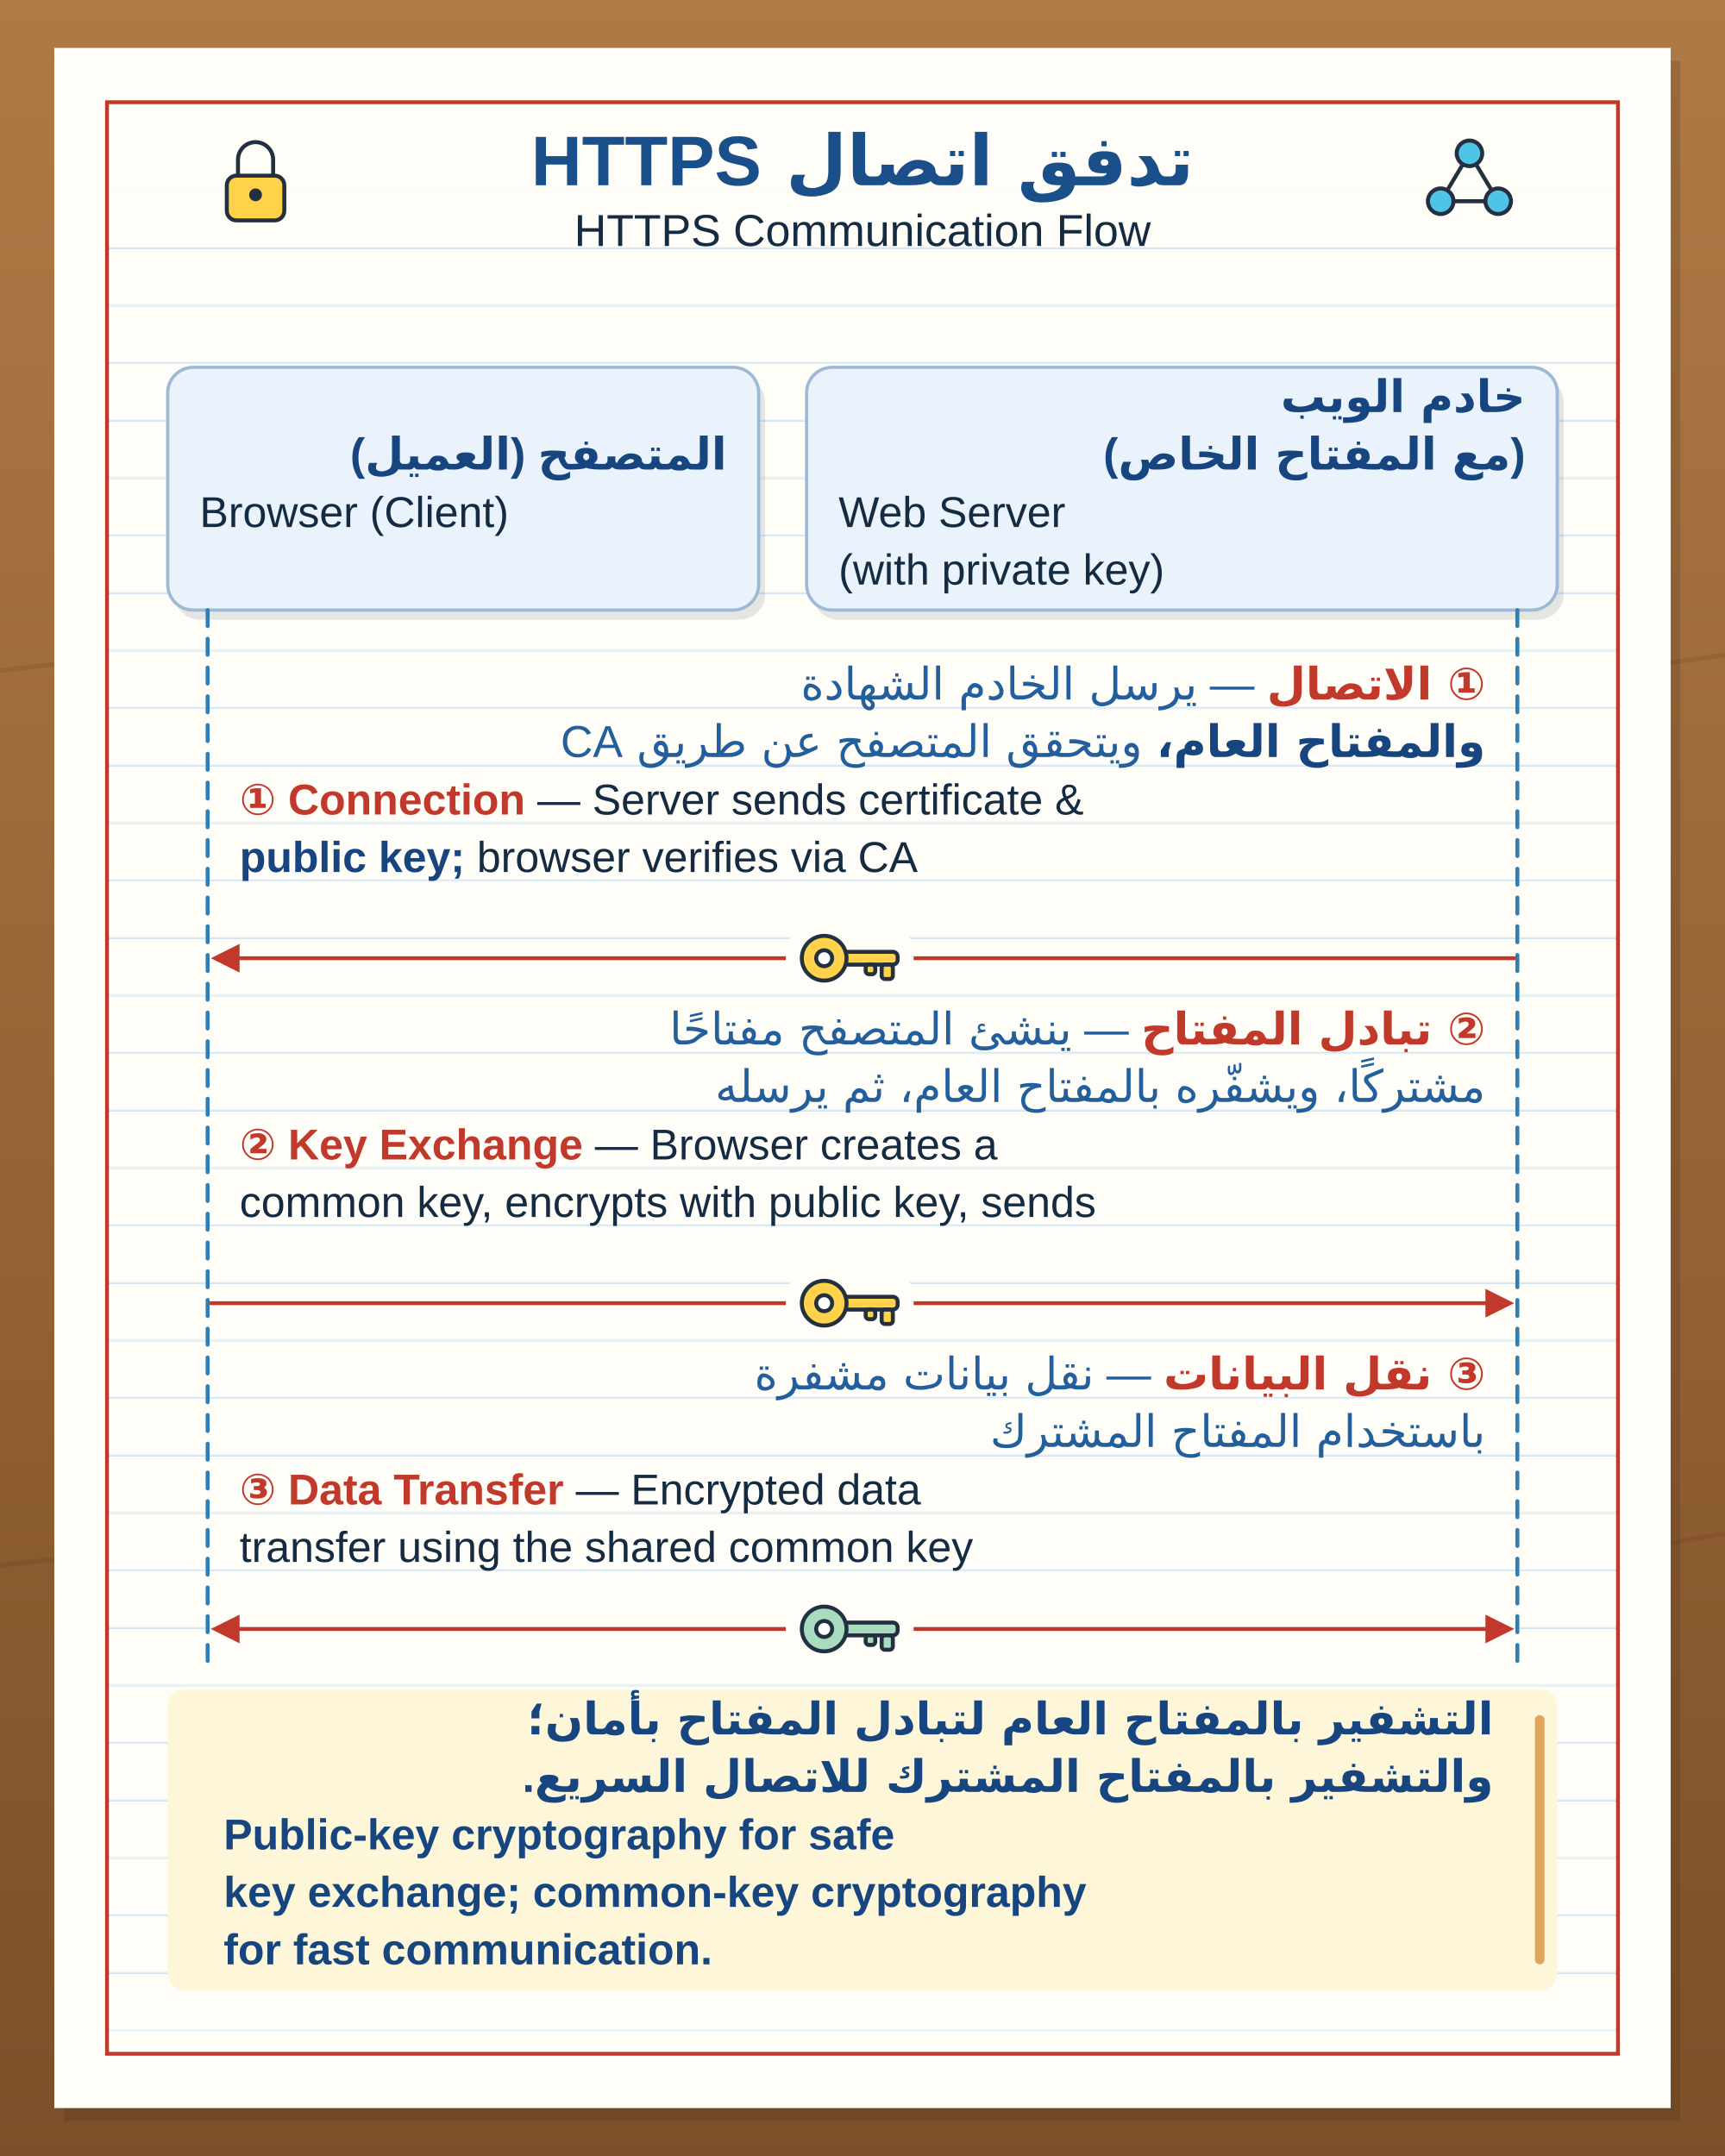
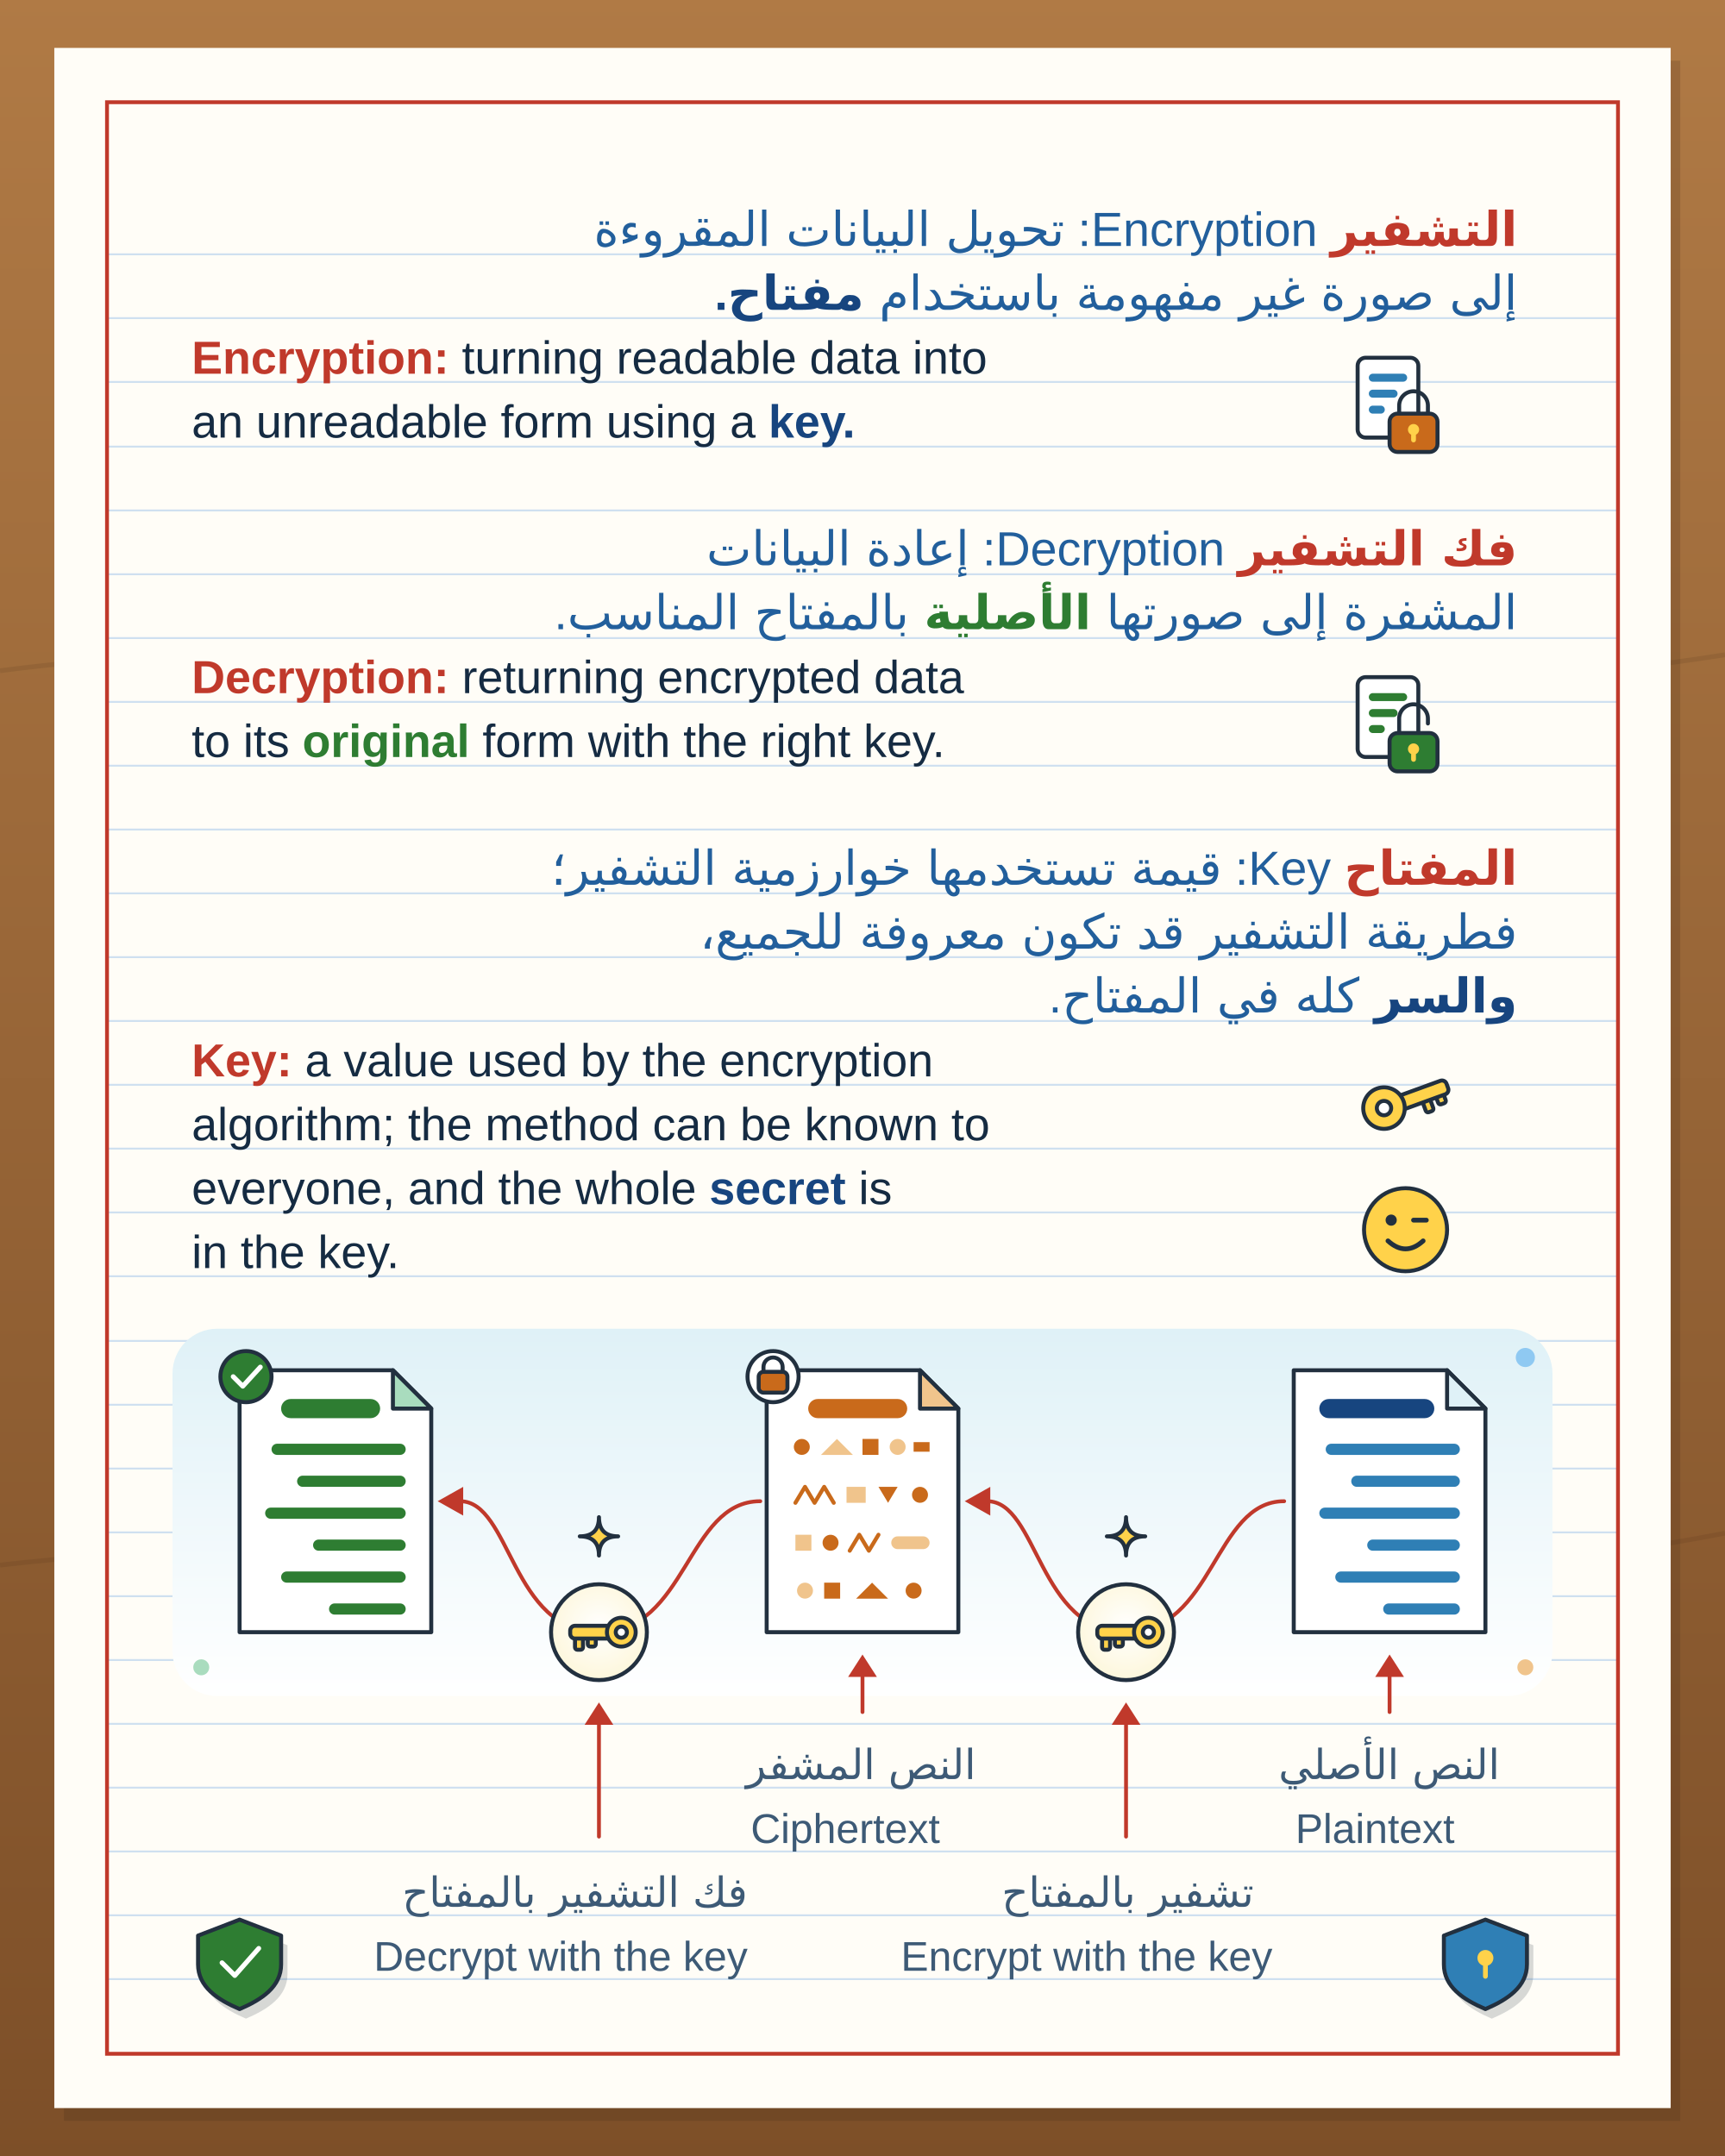
<svg xmlns="http://www.w3.org/2000/svg" width="1080" height="1350" viewBox="0 0 1080 1350" preserveAspectRatio="xMidYMid meet" style="width:100%;height:auto;max-width:1080px;display:block;margin:0 auto;">
  <defs>
    <linearGradient id="pmDesk" x1="0" y1="0" x2="0" y2="1">
      <stop offset="0" stop-color="#b07a45" />
      <stop offset="1" stop-color="#7d4f28" />
    </linearGradient>
-     <pattern id="pmRules" x="0" y="120" width="1080" height="36" patternUnits="userSpaceOnUse">
-       <line x1="0" y1="35.5" x2="1080" y2="35.5" stroke="#cfe0f0" stroke-width="1.4" />
+     <pattern id="pmRules" x="0" y="120" width="1080" height="40" patternUnits="userSpaceOnUse">
+       <line x1="0" y1="39.5" x2="1080" y2="39.5" stroke="#cfe0f0" stroke-width="1.4" />
    </pattern>
  </defs>
  <rect x="0" y="0" width="1080" height="1350" fill="url(#pmDesk)" />
  <path d="M0 420 C 300 380, 700 470, 1080 410" fill="none" stroke="#3a2411" stroke-width="3" opacity=".12" />
  <path d="M0 980 C 350 940, 720 1030, 1080 960" fill="none" stroke="#3a2411" stroke-width="3" opacity=".12" />
  <rect x="40" y="38" width="1012" height="1290" fill="#3a2411" opacity=".18" />
  <rect x="34" y="30" width="1012" height="1290" fill="#fffdf7" />
  <rect x="67" y="120" width="946" height="1152" fill="url(#pmRules)" />
  <rect x="67" y="64" width="946" height="1222" fill="none" stroke="#c0392b" stroke-width="2.4" />
-   <rect x="109" y="236" width="370" height="152" rx="16" fill="#22303f" opacity=".12" />
-   <rect x="509" y="236" width="470" height="152" rx="16" fill="#22303f" opacity=".12" />
-   <rect x="105" y="230" width="370" height="152" rx="16" fill="#eaf2fb" stroke="#9db9d6" stroke-width="2" />
-   <rect x="505" y="230" width="470" height="152" rx="16" fill="#eaf2fb" stroke="#9db9d6" stroke-width="2" />
-   <rect x="105" y="1058" width="870" height="188" rx="10" fill="#fdf6d8" />
-   <rect x="961" y="1074" width="6" height="156" rx="3" fill="#e0a55e" />
-   <line x1="130" y1="382" x2="130" y2="1040" stroke="#2f7fb5" stroke-width="2.5" stroke-linecap="round" stroke-dasharray="10 8" />
-   <line x1="950" y1="382" x2="950" y2="1040" stroke="#2f7fb5" stroke-width="2.5" stroke-linecap="round" stroke-dasharray="10 8" />
-   <line x1="948" y1="600" x2="148" y2="600" stroke="#c0392b" stroke-width="2.4" stroke-linecap="round" />
-   <polygon points="132,600 150,591 150,609" fill="#c0392b" />
-   <line x1="132" y1="816" x2="932" y2="816" stroke="#c0392b" stroke-width="2.4" stroke-linecap="round" />
-   <polygon points="948,816 930,807 930,825" fill="#c0392b" />
-   <line x1="148" y1="1020" x2="932" y2="1020" stroke="#c0392b" stroke-width="2.4" stroke-linecap="round" />
-   <polygon points="132,1020 150,1011 150,1029" fill="#c0392b" />
-   <polygon points="948,1020 930,1011 930,1029" fill="#c0392b" />
-   <g transform="translate(516 600)">
-     <rect x="-24" y="-16" width="80" height="32" rx="10" fill="#fffdf7" />
-     <rect x="12" y="-4" width="34" height="8" rx="3" fill="#ffd24a" stroke="#22303f" stroke-width="2.5" stroke-linejoin="round" />
-     <rect x="36" y="4" width="7" height="9" rx="2" fill="#ffd24a" stroke="#22303f" stroke-width="2.5" stroke-linejoin="round" />
-     <rect x="26" y="4" width="6" height="6" rx="2" fill="#ffd24a" stroke="#22303f" stroke-width="2.5" stroke-linejoin="round" />
-     <circle cx="0" cy="0" r="14" fill="#ffd24a" stroke="#22303f" stroke-width="2.5" />
-     <circle cx="0" cy="0" r="5" fill="#ffffff" stroke="#22303f" stroke-width="2.5" />
+   <g transform="translate(846 222)">
+     <rect x="4" y="2" width="38" height="50" rx="5" fill="#ffffff" stroke="#22303f" stroke-width="2.5" />
+     <rect x="11" y="12" width="24" height="5" rx="2.5" fill="#2f7fb5" />
+     <rect x="11" y="22" width="18" height="5" rx="2.5" fill="#2f7fb5" />
+     <rect x="11" y="32" width="10" height="5" rx="2.5" fill="#2f7fb5" />
+     <path d="M30 38 V32 A9 9 0 0 1 48 32 V38" fill="none" stroke="#22303f" stroke-width="2.5" stroke-linecap="round" stroke-linejoin="round" />
+     <rect x="24" y="37" width="30" height="24" rx="5" fill="#c96a1b" stroke="#22303f" stroke-width="2.5" />
+     <circle cx="39" cy="47" r="3.5" fill="#ffd24a" />
+     <rect x="37.5" y="49" width="3" height="6" rx="1.5" fill="#ffd24a" />
  </g>
-   <g transform="translate(516 816)">
-     <rect x="-24" y="-16" width="80" height="32" rx="10" fill="#fffdf7" />
-     <rect x="12" y="-4" width="34" height="8" rx="3" fill="#ffd24a" stroke="#22303f" stroke-width="2.5" stroke-linejoin="round" />
-     <rect x="36" y="4" width="7" height="9" rx="2" fill="#ffd24a" stroke="#22303f" stroke-width="2.5" stroke-linejoin="round" />
-     <rect x="26" y="4" width="6" height="6" rx="2" fill="#ffd24a" stroke="#22303f" stroke-width="2.5" stroke-linejoin="round" />
-     <circle cx="0" cy="0" r="14" fill="#ffd24a" stroke="#22303f" stroke-width="2.5" />
-     <circle cx="0" cy="0" r="5" fill="#ffffff" stroke="#22303f" stroke-width="2.5" />
+   <g transform="translate(846 422)">
+     <rect x="4" y="2" width="38" height="50" rx="5" fill="#ffffff" stroke="#22303f" stroke-width="2.5" />
+     <rect x="11" y="12" width="24" height="5" rx="2.5" fill="#2e7d32" />
+     <rect x="11" y="22" width="18" height="5" rx="2.5" fill="#2e7d32" />
+     <rect x="11" y="32" width="10" height="5" rx="2.5" fill="#2e7d32" />
+     <path d="M30 37 V28 A9 9 0 0 1 48 28 V31" fill="none" stroke="#22303f" stroke-width="2.5" stroke-linecap="round" stroke-linejoin="round" />
+     <rect x="24" y="37" width="30" height="24" rx="5" fill="#2e7d32" stroke="#22303f" stroke-width="2.5" />
+     <circle cx="39" cy="47" r="3.5" fill="#ffd24a" />
+     <rect x="37.5" y="49" width="3" height="6" rx="1.5" fill="#ffd24a" />
  </g>
-   <g transform="translate(516 1020)">
-     <rect x="-24" y="-16" width="80" height="32" rx="10" fill="#fffdf7" />
-     <rect x="12" y="-4" width="34" height="8" rx="3" fill="#a9dcbe" stroke="#22303f" stroke-width="2.5" stroke-linejoin="round" />
-     <rect x="36" y="4" width="7" height="9" rx="2" fill="#a9dcbe" stroke="#22303f" stroke-width="2.5" stroke-linejoin="round" />
-     <rect x="26" y="4" width="6" height="6" rx="2" fill="#a9dcbe" stroke="#22303f" stroke-width="2.5" stroke-linejoin="round" />
-     <circle cx="0" cy="0" r="14" fill="#a9dcbe" stroke="#22303f" stroke-width="2.5" />
-     <circle cx="0" cy="0" r="5" fill="#ffffff" stroke="#22303f" stroke-width="2.5" />
+   <g transform="translate(850 660) rotate(-20 30 30)">
+     <rect x="40" y="31" width="5" height="10" rx="1.5" fill="#ffd24a" stroke="#22303f" stroke-width="2.5" />
+     <rect x="49" y="31" width="5" height="8" rx="1.5" fill="#ffd24a" stroke="#22303f" stroke-width="2.5" />
+     <rect x="26" y="25" width="32" height="9" rx="3" fill="#ffd24a" stroke="#22303f" stroke-width="2.5" />
+     <circle cx="16" cy="29" r="13" fill="#ffd24a" stroke="#22303f" stroke-width="2.5" />
+     <circle cx="16" cy="29" r="4.5" fill="#ffffff" stroke="#22303f" stroke-width="2.5" />
  </g>
-   <g transform="translate(160 112)">
-     <path d="M -11 -2 V -12 A 11 11 0 0 1 11 -12 V -2" fill="none" stroke="#22303f" stroke-width="2.5" stroke-linecap="round" stroke-linejoin="round" />
-     <rect x="-18" y="-2" width="36" height="28" rx="6" fill="#ffd24a" stroke="#22303f" stroke-width="2.5" stroke-linejoin="round" />
-     <circle cx="0" cy="10" r="4" fill="#22303f" />
+   <g transform="translate(880 770)">
+     <circle cx="0" cy="0" r="26" fill="#ffd24a" stroke="#22303f" stroke-width="2.5" />
+     <circle cx="-9" cy="-6" r="3.5" fill="#22303f" />
+     <path d="M 5 -6 L 13 -6" fill="none" stroke="#22303f" stroke-width="3" stroke-linecap="round" />
+     <path d="M -11 7 Q 0 17 11 7" fill="none" stroke="#22303f" stroke-width="3" stroke-linecap="round" />
  </g>
-   <g transform="translate(920 112)">
-     <line x1="0" y1="-16" x2="-18" y2="14" stroke="#22303f" stroke-width="2.5" stroke-linecap="round" />
-     <line x1="0" y1="-16" x2="18" y2="14" stroke="#22303f" stroke-width="2.5" stroke-linecap="round" />
-     <line x1="-18" y1="14" x2="18" y2="14" stroke="#22303f" stroke-width="2.5" stroke-linecap="round" />
-     <circle cx="0" cy="-16" r="8" fill="#4fc3e8" stroke="#22303f" stroke-width="2.5" />
-     <circle cx="-18" cy="14" r="8" fill="#4fc3e8" stroke="#22303f" stroke-width="2.5" />
-     <circle cx="18" cy="14" r="8" fill="#4fc3e8" stroke="#22303f" stroke-width="2.5" />
+   <g>
+     <linearGradient id="ilBand" x1="0" y1="0" x2="0" y2="1">
+       <stop offset="0" stop-color="#dff1f7" />
+       <stop offset="1" stop-color="#ffffff" />
+     </linearGradient>
+     <radialGradient id="ilBadge" cx="0.5" cy="0.45" r="0.6">
+       <stop offset="0" stop-color="#ffffff" />
+       <stop offset="1" stop-color="#fdf6d8" />
+     </radialGradient>
+     <path d="M814 864 H910 L934 888 V1028 H814 Z" fill="#22303f" opacity=".18" />
+     <path d="M484 864 H580 L604 888 V1028 H484 Z" fill="#22303f" opacity=".18" />
+     <path d="M154 864 H250 L274 888 V1028 H154 Z" fill="#22303f" opacity=".18" />
+     <circle cx="709" cy="1028" r="30" fill="#22303f" opacity=".18" />
+     <circle cx="379" cy="1028" r="30" fill="#22303f" opacity=".18" />
+     <path d="M934 1208 L960 1218 V1236 C960 1250 948 1258 934 1264 C920 1258 908 1250 908 1236 V1218 Z" fill="#22303f" opacity=".18" />
+     <path d="M154 1208 L180 1218 V1236 C180 1250 168 1258 154 1264 C140 1258 128 1250 128 1236 V1218 Z" fill="#22303f" opacity=".18" />
+     <rect x="108" y="832" width="864" height="230" rx="28" fill="url(#ilBand)" />
+     <circle cx="955" cy="850" r="6" fill="#8fc9f2" />
+     <circle cx="126" cy="1044" r="5" fill="#a9dcbe" />
+     <circle cx="955" cy="1044" r="5" fill="#f0c48c" />
+     <path d="M810 858 H906 L930 882 V1022 H810 Z" fill="#ffffff" stroke="#22303f" stroke-width="2.5" stroke-linejoin="round" />
+     <path d="M906 858 V882 H930 Z" fill="#dff1f7" stroke="#22303f" stroke-width="2.5" stroke-linejoin="round" />
+     <rect x="826" y="876" width="72" height="12" rx="6" fill="#17457f" />
+     <rect x="830" y="904" width="84" height="7" rx="3.5" fill="#2f7fb5" />
+     <rect x="846" y="924" width="68" height="7" rx="3.5" fill="#2f7fb5" />
+     <rect x="826" y="944" width="88" height="7" rx="3.5" fill="#2f7fb5" />
+     <rect x="856" y="964" width="58" height="7" rx="3.5" fill="#2f7fb5" />
+     <rect x="836" y="984" width="78" height="7" rx="3.5" fill="#2f7fb5" />
+     <rect x="866" y="1004" width="48" height="7" rx="3.5" fill="#2f7fb5" />
+     <path d="M480 858 H576 L600 882 V1022 H480 Z" fill="#ffffff" stroke="#22303f" stroke-width="2.5" stroke-linejoin="round" />
+     <path d="M576 858 V882 H600 Z" fill="#f0c48c" stroke="#22303f" stroke-width="2.5" stroke-linejoin="round" />
+     <rect x="506" y="876" width="62" height="12" rx="6" fill="#c96a1b" />
+     <circle cx="502" cy="906" r="5" fill="#c96a1b" />
+     <polygon points="514,911 524,901 534,911" fill="#f0c48c" />
+     <rect x="540" y="901" width="10" height="10" fill="#c96a1b" />
+     <circle cx="562" cy="906" r="5" fill="#f0c48c" />
+     <rect x="572" y="903" width="10" height="6" fill="#c96a1b" />
+     <polyline points="498,941 504,931 510,941 516,931 522,941" fill="none" stroke="#c96a1b" stroke-width="2.5" stroke-linecap="round" stroke-linejoin="round" />
+     <rect x="530" y="931" width="12" height="10" fill="#f0c48c" />
+     <polygon points="550,931 562,931 556,941" fill="#c96a1b" />
+     <circle cx="576" cy="936" r="5" fill="#c96a1b" />
+     <rect x="498" y="961" width="10" height="10" fill="#f0c48c" />
+     <circle cx="520" cy="966" r="5" fill="#c96a1b" />
+     <polyline points="532,971 538,961 544,971 550,961" fill="none" stroke="#c96a1b" stroke-width="2.5" stroke-linecap="round" stroke-linejoin="round" />
+     <rect x="558" y="962" width="24" height="8" rx="4" fill="#f0c48c" />
+     <circle cx="504" cy="996" r="5" fill="#f0c48c" />
+     <rect x="516" y="991" width="10" height="10" fill="#c96a1b" />
+     <polygon points="536,1001 546,991 556,1001" fill="#c96a1b" />
+     <circle cx="572" cy="996" r="5" fill="#c96a1b" />
+     <circle cx="484" cy="862" r="16" fill="#ffffff" stroke="#22303f" stroke-width="2.5" />
+     <path d="M478 860 V856 A6 6 0 0 1 490 856 V860" fill="none" stroke="#22303f" stroke-width="2.5" stroke-linecap="round" stroke-linejoin="round" />
+     <rect x="475" y="859" width="18" height="13" rx="3" fill="#c96a1b" stroke="#22303f" stroke-width="2.5" />
+     <path d="M150 858 H246 L270 882 V1022 H150 Z" fill="#ffffff" stroke="#22303f" stroke-width="2.5" stroke-linejoin="round" />
+     <path d="M246 858 V882 H270 Z" fill="#a9dcbe" stroke="#22303f" stroke-width="2.5" stroke-linejoin="round" />
+     <rect x="176" y="876" width="62" height="12" rx="6" fill="#2e7d32" />
+     <rect x="170" y="904" width="84" height="7" rx="3.5" fill="#2e7d32" />
+     <rect x="186" y="924" width="68" height="7" rx="3.5" fill="#2e7d32" />
+     <rect x="166" y="944" width="88" height="7" rx="3.5" fill="#2e7d32" />
+     <rect x="196" y="964" width="58" height="7" rx="3.5" fill="#2e7d32" />
+     <rect x="176" y="984" width="78" height="7" rx="3.5" fill="#2e7d32" />
+     <rect x="206" y="1004" width="48" height="7" rx="3.5" fill="#2e7d32" />
+     <circle cx="154" cy="862" r="16" fill="#2e7d32" stroke="#22303f" stroke-width="2.5" />
+     <path d="M146 862 L152 868 L163 856" fill="none" stroke="#ffffff" stroke-width="3" stroke-linecap="round" stroke-linejoin="round" />
+     <path d="M804 940 C760 940 760 1022 705 1022 C650 1022 650 940 618 940" fill="none" stroke="#c0392b" stroke-width="2.4" stroke-linecap="round" />
+     <polygon points="604,940 620,931 620,949" fill="#c0392b" />
+     <path d="M476 940 C430 940 430 1022 375 1022 C320 1022 320 940 288 940" fill="none" stroke="#c0392b" stroke-width="2.4" stroke-linecap="round" />
+     <polygon points="274,940 290,931 290,949" fill="#c0392b" />
+     <circle cx="705" cy="1022" r="30" fill="url(#ilBadge)" stroke="#22303f" stroke-width="2.5" />
+     <rect x="690" y="1024" width="5" height="9" rx="1.5" fill="#ffd24a" stroke="#22303f" stroke-width="2.5" />
+     <rect x="698" y="1024" width="5" height="7" rx="1.5" fill="#ffd24a" stroke="#22303f" stroke-width="2.5" />
+     <rect x="687" y="1018" width="26" height="8" rx="3" fill="#ffd24a" stroke="#22303f" stroke-width="2.5" />
+     <circle cx="719" cy="1022" r="9" fill="#ffd24a" stroke="#22303f" stroke-width="2.5" />
+     <circle cx="719" cy="1022" r="3.5" fill="#ffffff" stroke="#22303f" stroke-width="2.5" />
+     <path d="M705 950 Q705 962 717 962 Q705 962 705 974 Q705 962 693 962 Q705 962 705 950 Z" fill="#ffd24a" stroke="#22303f" stroke-width="2.5" stroke-linejoin="round" />
+     <circle cx="375" cy="1022" r="30" fill="url(#ilBadge)" stroke="#22303f" stroke-width="2.5" />
+     <rect x="360" y="1024" width="5" height="9" rx="1.5" fill="#ffd24a" stroke="#22303f" stroke-width="2.5" />
+     <rect x="368" y="1024" width="5" height="7" rx="1.5" fill="#ffd24a" stroke="#22303f" stroke-width="2.5" />
+     <rect x="357" y="1018" width="26" height="8" rx="3" fill="#ffd24a" stroke="#22303f" stroke-width="2.5" />
+     <circle cx="389" cy="1022" r="9" fill="#ffd24a" stroke="#22303f" stroke-width="2.5" />
+     <circle cx="389" cy="1022" r="3.5" fill="#ffffff" stroke="#22303f" stroke-width="2.5" />
+     <path d="M375 950 Q375 962 387 962 Q375 962 375 974 Q375 962 363 962 Q375 962 375 950 Z" fill="#ffd24a" stroke="#22303f" stroke-width="2.5" stroke-linejoin="round" />
+     <path d="M930 1202 L956 1212 V1230 C956 1244 944 1252 930 1258 C916 1252 904 1244 904 1230 V1212 Z" fill="#2f7fb5" stroke="#22303f" stroke-width="2.5" stroke-linejoin="round" />
+     <circle cx="930" cy="1226" r="5" fill="#ffd24a" />
+     <rect x="928.5" y="1228" width="3" height="11" rx="1.5" fill="#ffd24a" />
+     <path d="M150 1202 L176 1212 V1230 C176 1244 164 1252 150 1258 C136 1252 124 1244 124 1230 V1212 Z" fill="#2e7d32" stroke="#22303f" stroke-width="2.5" stroke-linejoin="round" />
+     <path d="M139 1229 L147 1237 L162 1220" fill="none" stroke="#ffffff" stroke-width="3" stroke-linecap="round" stroke-linejoin="round" />
+     <line x1="870" y1="1072" x2="870" y2="1050" stroke="#c0392b" stroke-width="2.4" stroke-linecap="round" />
+     <polygon points="870,1036 861,1050 879,1050" fill="#c0392b" />
+     <line x1="540" y1="1072" x2="540" y2="1050" stroke="#c0392b" stroke-width="2.4" stroke-linecap="round" />
+     <polygon points="540,1036 531,1050 549,1050" fill="#c0392b" />
+     <line x1="705" y1="1150" x2="705" y2="1080" stroke="#c0392b" stroke-width="2.4" stroke-linecap="round" />
+     <polygon points="705,1066 696,1080 714,1080" fill="#c0392b" />
+     <line x1="375" y1="1150" x2="375" y2="1080" stroke="#c0392b" stroke-width="2.4" stroke-linecap="round" />
+     <polygon points="375,1066 366,1080 384,1080" fill="#c0392b" />
  </g>
-   <text x="540" y="116" direction="rtl" unicode-bidi="plaintext" text-anchor="middle" font-family="Tahoma, Arial, Segoe UI, sans-serif" font-size="44" font-weight="bold" fill="#1a4f8a">تدفق اتصال HTTPS</text>
-   <text x="540" y="154" direction="ltr" unicode-bidi="plaintext" text-anchor="middle" font-family="Segoe Print, Comic Sans MS, Arial, sans-serif" font-size="28" font-weight="normal" fill="#152b42">HTTPS Communication Flow</text>
-   <text x="455" y="294" direction="rtl" unicode-bidi="plaintext" text-anchor="start" font-family="Tahoma, Arial, Segoe UI, sans-serif" font-size="28" font-weight="bold" fill="#17457f">المتصفح (العميل)</text>
-   <text x="125" y="330" direction="ltr" unicode-bidi="plaintext" text-anchor="start" font-family="Segoe Print, Comic Sans MS, Arial, sans-serif" font-size="27" fill="#152b42">Browser (Client)</text>
-   <text x="955" y="258" direction="rtl" unicode-bidi="plaintext" text-anchor="start" font-family="Tahoma, Arial, Segoe UI, sans-serif" font-size="28" font-weight="bold" fill="#17457f">
-     <tspan x="955" dy="0">خادم الويب</tspan>
-     <tspan x="955" dy="36">(مع المفتاح الخاص)</tspan>
+   <text x="950" y="154" direction="rtl" unicode-bidi="plaintext" text-anchor="start" font-family="Tahoma, Arial, Segoe UI, sans-serif" font-size="30" fill="#225f9c">
+     <tspan x="950" dy="0">
+       <tspan font-weight="bold" fill="#c0392b">التشفير</tspan> Encryption: تحويل البيانات المقروءة</tspan>
+     <tspan x="950" dy="40">إلى صورة غير مفهومة باستخدام <tspan font-weight="bold" fill="#17457f">مفتاح.</tspan>
+     </tspan>
  </text>
-   <text x="525" y="330" direction="ltr" unicode-bidi="plaintext" text-anchor="start" font-family="Segoe Print, Comic Sans MS, Arial, sans-serif" font-size="27" fill="#152b42">
-     <tspan x="525" dy="0">Web Server</tspan>
-     <tspan x="525" dy="36">(with private key)</tspan>
+   <text x="120" y="234" direction="ltr" unicode-bidi="plaintext" text-anchor="start" font-family="Segoe Print, Comic Sans MS, Arial, sans-serif" font-size="29" fill="#152b42">
+     <tspan x="120" dy="0">
+       <tspan font-weight="bold" fill="#c0392b">Encryption:</tspan> turning readable data into</tspan>
+     <tspan x="120" dy="40">an unreadable form using a <tspan font-weight="bold" fill="#17457f">key.</tspan>
+     </tspan>
  </text>
-   <text x="930" y="438" direction="rtl" unicode-bidi="plaintext" text-anchor="start" font-family="Tahoma, Arial, Segoe UI, sans-serif" font-size="28" fill="#225f9c">
-     <tspan x="930" dy="0">
-       <tspan font-weight="bold" fill="#c0392b">① الاتصال</tspan> — يرسل الخادم الشهادة</tspan>
-     <tspan x="930" dy="36">
-       <tspan font-weight="bold" fill="#17457f">والمفتاح العام،</tspan> ويتحقق المتصفح عن طريق CA</tspan>
+   <text x="950" y="354" direction="rtl" unicode-bidi="plaintext" text-anchor="start" font-family="Tahoma, Arial, Segoe UI, sans-serif" font-size="30" fill="#225f9c">
+     <tspan x="950" dy="0">
+       <tspan font-weight="bold" fill="#c0392b">فك التشفير</tspan> Decryption: إعادة البيانات</tspan>
+     <tspan x="950" dy="40">المشفرة إلى صورتها <tspan font-weight="bold" fill="#2e7d32">الأصلية</tspan> بالمفتاح المناسب.</tspan>
  </text>
-   <text x="150" y="510" direction="ltr" unicode-bidi="plaintext" text-anchor="start" font-family="Segoe Print, Comic Sans MS, Arial, sans-serif" font-size="27" fill="#152b42">
-     <tspan x="150" dy="0">
-       <tspan font-weight="bold" fill="#c0392b">① Connection</tspan> — Server sends certificate &amp;</tspan>
-     <tspan x="150" dy="36">
-       <tspan font-weight="bold" fill="#17457f">public key;</tspan> browser verifies via CA</tspan>
+   <text x="120" y="434" direction="ltr" unicode-bidi="plaintext" text-anchor="start" font-family="Segoe Print, Comic Sans MS, Arial, sans-serif" font-size="29" fill="#152b42">
+     <tspan x="120" dy="0">
+       <tspan font-weight="bold" fill="#c0392b">Decryption:</tspan> returning encrypted data</tspan>
+     <tspan x="120" dy="40">to its <tspan font-weight="bold" fill="#2e7d32">original</tspan> form with the right key.</tspan>
  </text>
-   <text x="930" y="654" direction="rtl" unicode-bidi="plaintext" text-anchor="start" font-family="Tahoma, Arial, Segoe UI, sans-serif" font-size="28" fill="#225f9c">
-     <tspan x="930" dy="0">
-       <tspan font-weight="bold" fill="#c0392b">② تبادل المفتاح</tspan> — ينشئ المتصفح مفتاحًا</tspan>
-     <tspan x="930" dy="36">مشتركًا، ويشفّره بالمفتاح العام، ثم يرسله</tspan>
+   <text x="950" y="554" direction="rtl" unicode-bidi="plaintext" text-anchor="start" font-family="Tahoma, Arial, Segoe UI, sans-serif" font-size="30" fill="#225f9c">
+     <tspan x="950" dy="0">
+       <tspan font-weight="bold" fill="#c0392b">المفتاح</tspan> Key: قيمة تستخدمها خوارزمية التشفير؛</tspan>
+     <tspan x="950" dy="40">فطريقة التشفير قد تكون معروفة للجميع،</tspan>
+     <tspan x="950" dy="40">
+       <tspan font-weight="bold" fill="#17457f">والسر</tspan> كله في المفتاح.</tspan>
  </text>
-   <text x="150" y="726" direction="ltr" unicode-bidi="plaintext" text-anchor="start" font-family="Segoe Print, Comic Sans MS, Arial, sans-serif" font-size="27" fill="#152b42">
-     <tspan x="150" dy="0">
-       <tspan font-weight="bold" fill="#c0392b">② Key Exchange</tspan> — Browser creates a</tspan>
-     <tspan x="150" dy="36">common key, encrypts with public key, sends</tspan>
+   <text x="120" y="674" direction="ltr" unicode-bidi="plaintext" text-anchor="start" font-family="Segoe Print, Comic Sans MS, Arial, sans-serif" font-size="29" fill="#152b42">
+     <tspan x="120" dy="0">
+       <tspan font-weight="bold" fill="#c0392b">Key:</tspan> a value used by the encryption</tspan>
+     <tspan x="120" dy="40">algorithm; the method can be known to</tspan>
+     <tspan x="120" dy="40">everyone, and the whole <tspan font-weight="bold" fill="#17457f">secret</tspan> is</tspan>
+     <tspan x="120" dy="40">in the key.</tspan>
  </text>
-   <text x="930" y="870" direction="rtl" unicode-bidi="plaintext" text-anchor="start" font-family="Tahoma, Arial, Segoe UI, sans-serif" font-size="28" fill="#225f9c">
-     <tspan x="930" dy="0">
-       <tspan font-weight="bold" fill="#c0392b">③ نقل البيانات</tspan> — نقل بيانات مشفرة</tspan>
-     <tspan x="930" dy="36">باستخدام المفتاح المشترك</tspan>
-   </text>
-   <text x="150" y="942" direction="ltr" unicode-bidi="plaintext" text-anchor="start" font-family="Segoe Print, Comic Sans MS, Arial, sans-serif" font-size="27" fill="#152b42">
-     <tspan x="150" dy="0">
-       <tspan font-weight="bold" fill="#c0392b">③ Data Transfer</tspan> — Encrypted data</tspan>
-     <tspan x="150" dy="36">transfer using the shared common key</tspan>
-   </text>
-   <text x="935" y="1086" direction="rtl" unicode-bidi="plaintext" text-anchor="start" font-family="Tahoma, Arial, Segoe UI, sans-serif" font-size="28" font-weight="bold" fill="#17457f">
-     <tspan x="935" dy="0">التشفير بالمفتاح العام لتبادل المفتاح بأمان؛</tspan>
-     <tspan x="935" dy="36">والتشفير بالمفتاح المشترك للاتصال السريع.</tspan>
-   </text>
-   <text x="140" y="1158" direction="ltr" unicode-bidi="plaintext" text-anchor="start" font-family="Segoe Print, Comic Sans MS, Arial, sans-serif" font-size="27" font-weight="bold" fill="#17457f">
-     <tspan x="140" dy="0">Public-key cryptography for safe</tspan>
-     <tspan x="140" dy="36">key exchange; common-key cryptography</tspan>
-     <tspan x="140" dy="36">for fast communication.</tspan>
-   </text>
+   <text x="939" y="1114" direction="rtl" unicode-bidi="plaintext" text-anchor="start" font-family="Tahoma, Arial, Segoe UI, sans-serif" font-size="26" fill="#3d5a76">النص الأصلي</text>
+   <text x="811" y="1154" direction="ltr" unicode-bidi="plaintext" text-anchor="start" font-family="Segoe Print, Comic Sans MS, Arial, sans-serif" font-size="26" fill="#3d5a76">Plaintext</text>
+   <text x="785" y="1194" direction="rtl" unicode-bidi="plaintext" text-anchor="start" font-family="Tahoma, Arial, Segoe UI, sans-serif" font-size="26" fill="#3d5a76">تشفير بالمفتاح</text>
+   <text x="564" y="1234" direction="ltr" unicode-bidi="plaintext" text-anchor="start" font-family="Segoe Print, Comic Sans MS, Arial, sans-serif" font-size="26" fill="#3d5a76">Encrypt with the key</text>
+   <text x="611" y="1114" direction="rtl" unicode-bidi="plaintext" text-anchor="start" font-family="Tahoma, Arial, Segoe UI, sans-serif" font-size="26" fill="#3d5a76">النص المشفر</text>
+   <text x="470" y="1154" direction="ltr" unicode-bidi="plaintext" text-anchor="start" font-family="Segoe Print, Comic Sans MS, Arial, sans-serif" font-size="26" fill="#3d5a76">Ciphertext</text>
+   <text x="468" y="1194" direction="rtl" unicode-bidi="plaintext" text-anchor="start" font-family="Tahoma, Arial, Segoe UI, sans-serif" font-size="26" fill="#3d5a76">فك التشفير بالمفتاح</text>
+   <text x="234" y="1234" direction="ltr" unicode-bidi="plaintext" text-anchor="start" font-family="Segoe Print, Comic Sans MS, Arial, sans-serif" font-size="26" fill="#3d5a76">Decrypt with the key</text>
</svg>
